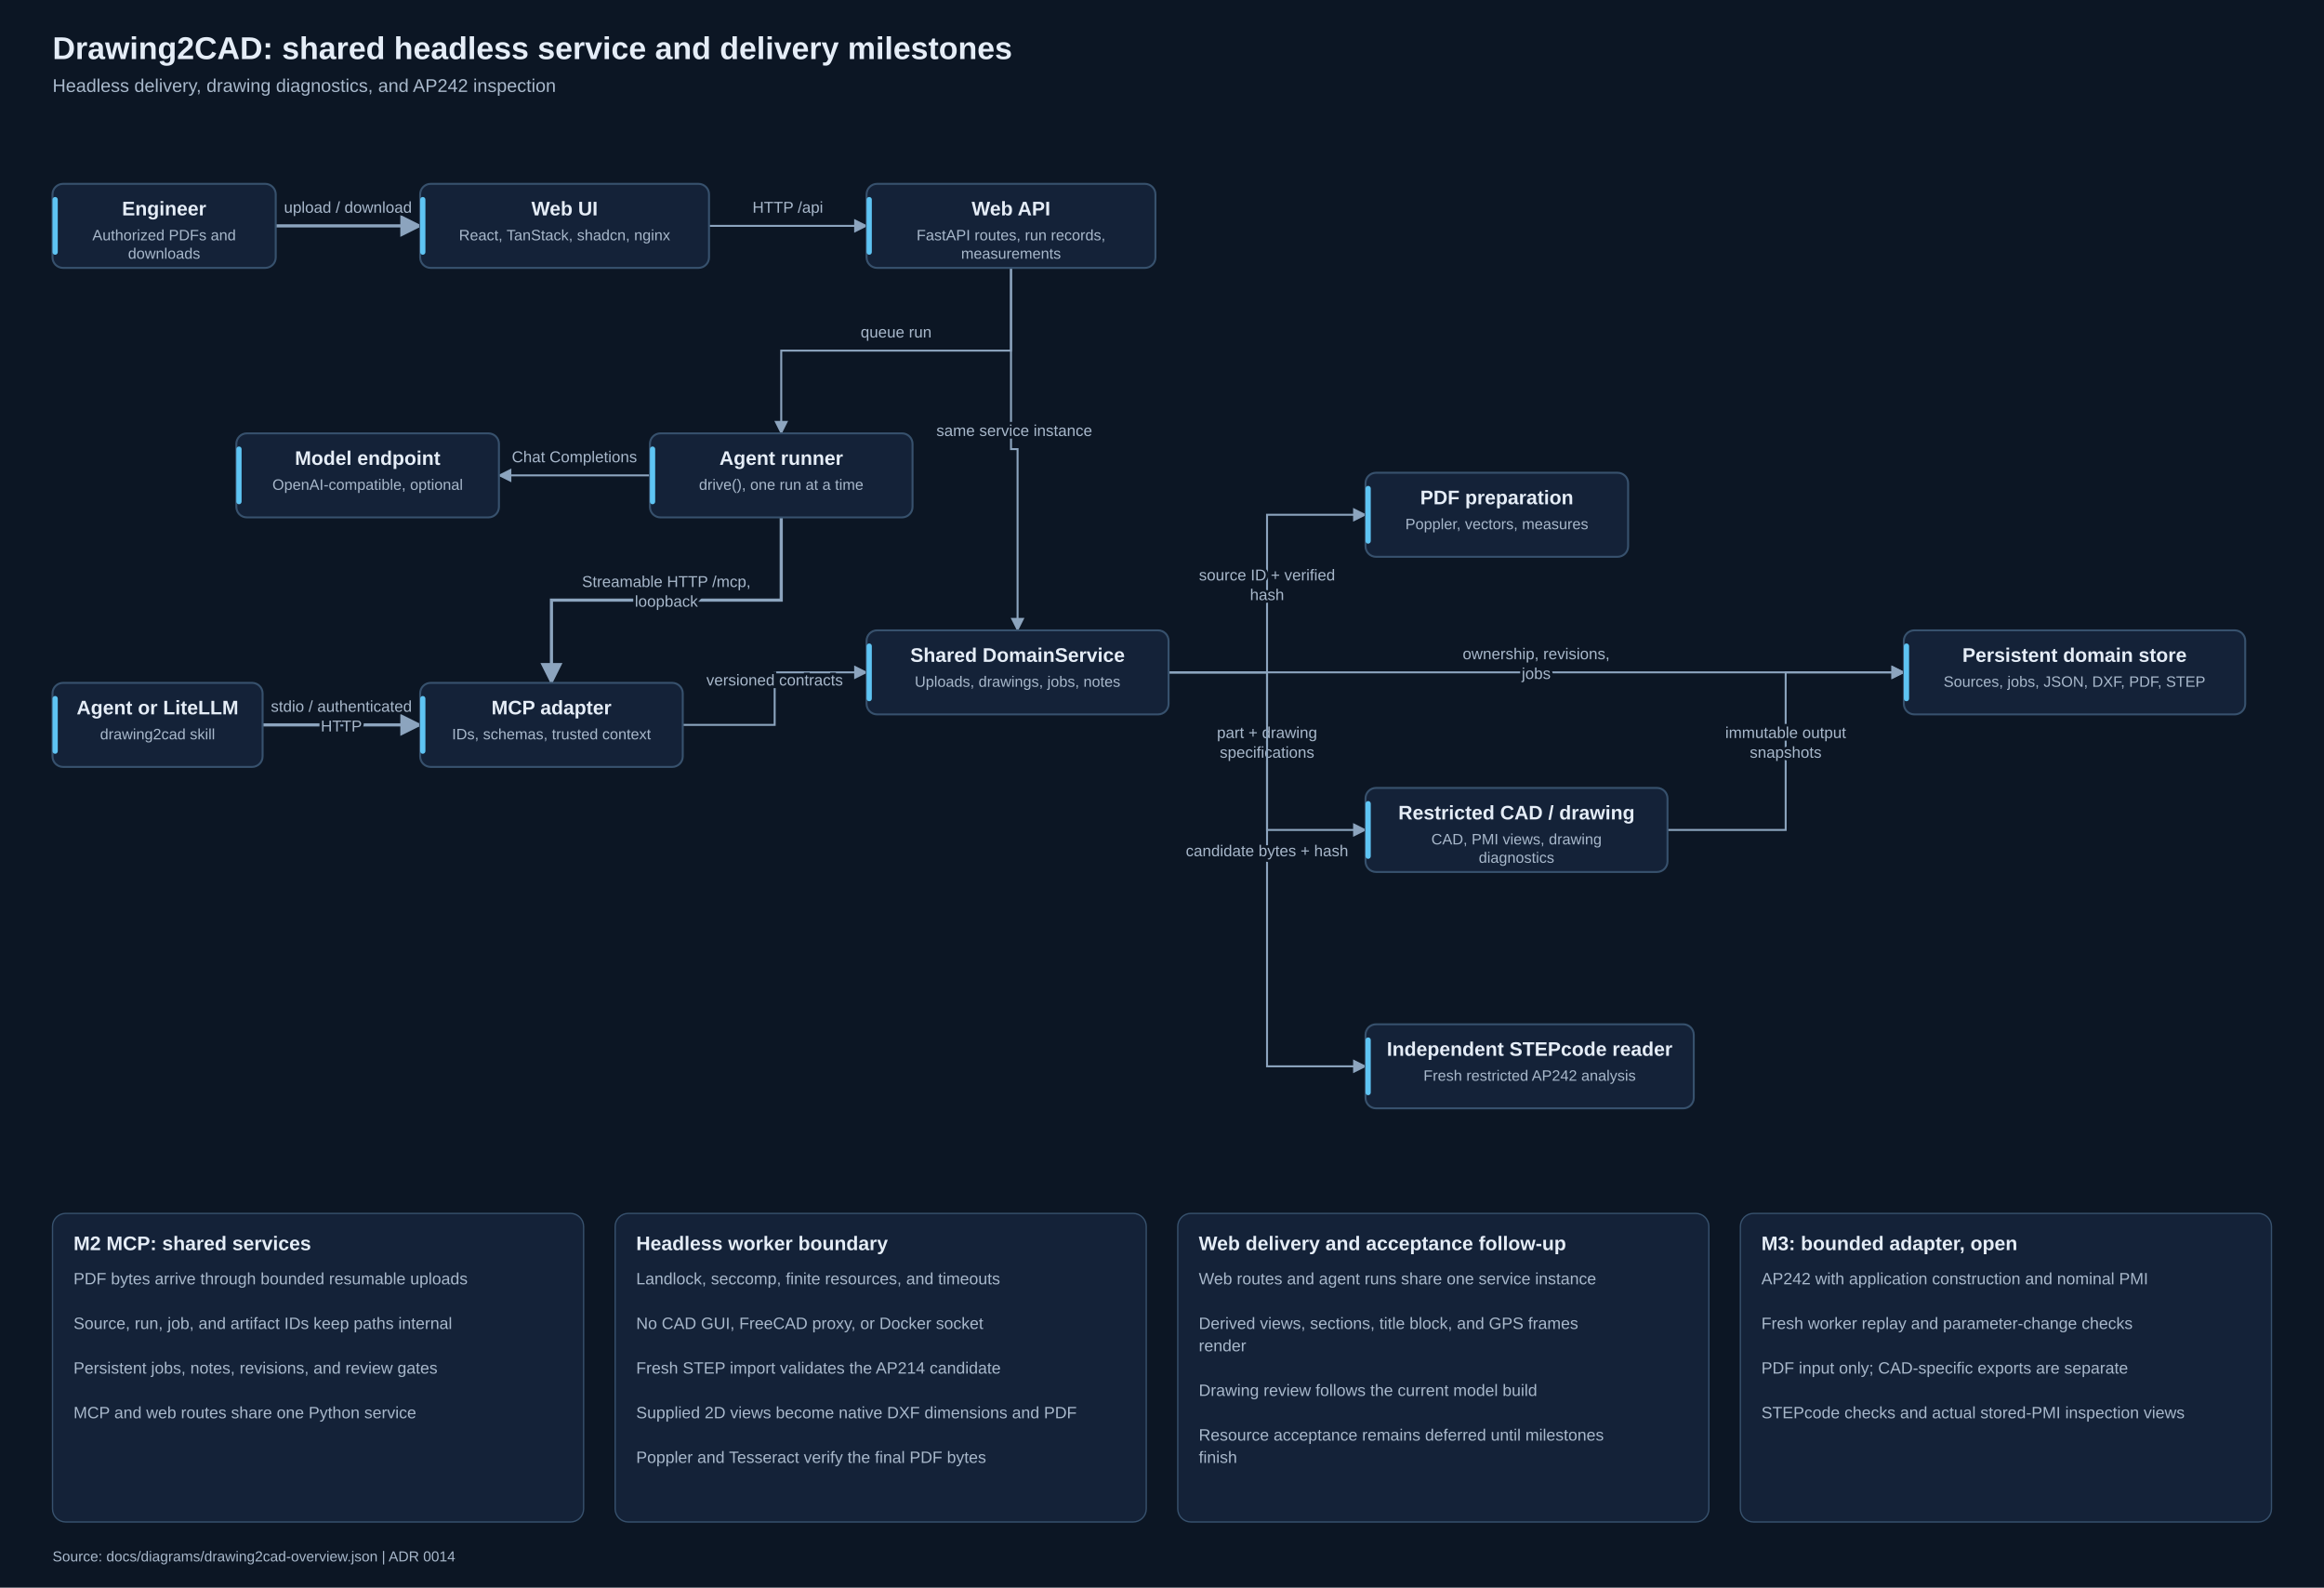
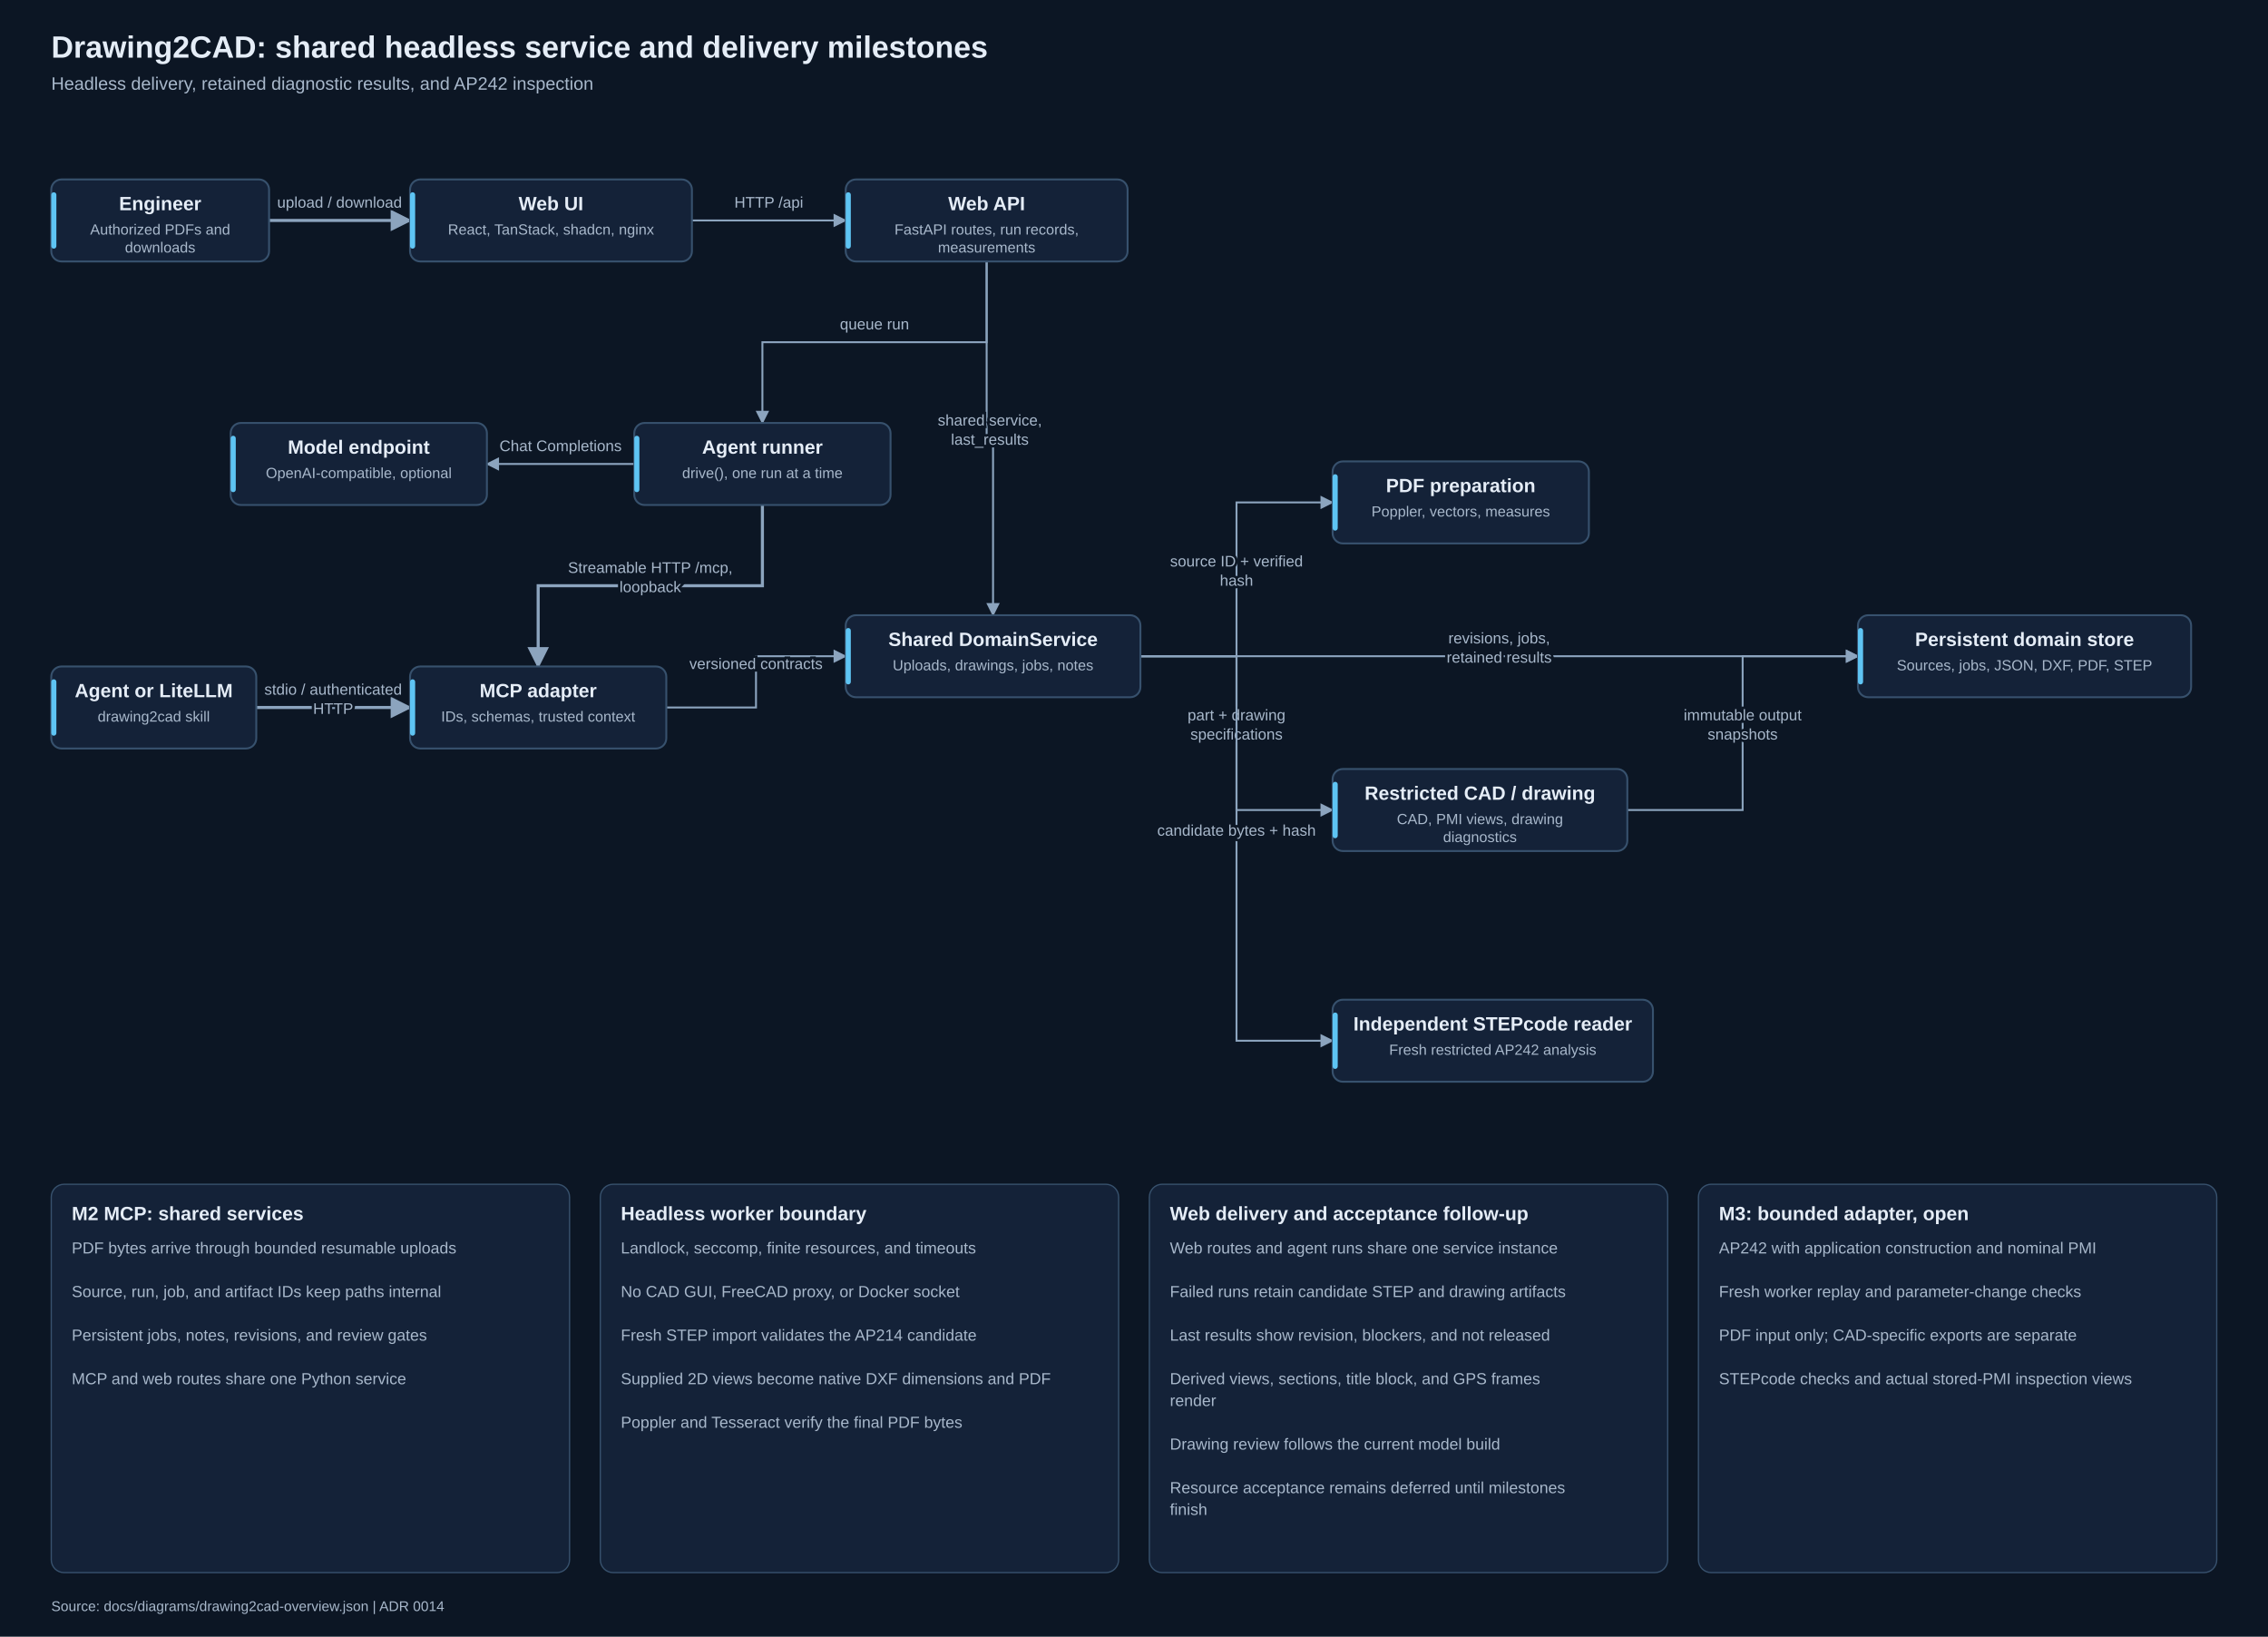
- <svg xmlns="http://www.w3.org/2000/svg" viewBox="0 0 1770 1209" role="img" aria-labelledby="title desc">
-   <rect width="1770" height="1209" fill="#0c1624" />
+ <svg xmlns="http://www.w3.org/2000/svg" viewBox="0 0 1770 1277" role="img" aria-labelledby="title desc">
+   <rect width="1770" height="1277" fill="#0c1624" />
  <g font-family="Arial, Helvetica, sans-serif">
    <defs>
      <marker id="arrow" viewBox="0 0 10 10" refX="9" refY="5" markerWidth="7" markerHeight="7" orient="auto-start-reverse">
        <path d="M 0 0 L 10 5 L 0 10 z" fill="#8ca4be" />
      </marker>
    </defs>
    <text x="40" y="45" font-size="24" fill="#e5edf7" font-weight="700" text-anchor="start">Drawing2CAD: shared headless service and delivery milestones</text>
-     <text x="40" y="70" font-size="14" fill="#a8b8cb" font-weight="400" text-anchor="start">Headless delivery, drawing diagnostics, and AP242 inspection</text>
+     <text x="40" y="70" font-size="14" fill="#a8b8cb" font-weight="400" text-anchor="start">Headless delivery, retained diagnostic results, and AP242 inspection</text>
    <path d="M210,172 H265 V172 H320" fill="none" stroke="#8ca4be" stroke-width="2.4" marker-end="url(#arrow)" />
    <text x="265" y="162" text-anchor="middle" font-size="12" fill="#a8b8cb" stroke="#0c1624" stroke-width="4" paint-order="stroke">upload / download</text>
    <path d="M540,172 H600 V172 H660" fill="none" stroke="#8ca4be" stroke-width="1.5" marker-end="url(#arrow)" />
    <text x="600" y="162" text-anchor="middle" font-size="12" fill="#a8b8cb" stroke="#0c1624" stroke-width="4" paint-order="stroke">HTTP /api</text>
    <path d="M770,204 V342 H775 V480" fill="none" stroke="#8ca4be" stroke-width="1.5" marker-end="url(#arrow)" />
-     <text x="772.5" y="332" text-anchor="middle" font-size="12" fill="#a8b8cb" stroke="#0c1624" stroke-width="4" paint-order="stroke">same service instance</text>
+     <text x="772.5" y="332" text-anchor="middle" font-size="12" fill="#a8b8cb" stroke="#0c1624" stroke-width="4" paint-order="stroke">shared service,</text>
+     <text x="772.5" y="347" text-anchor="middle" font-size="12" fill="#a8b8cb" stroke="#0c1624" stroke-width="4" paint-order="stroke">last_results</text>
    <path d="M770,204 V267 H595 V330" fill="none" stroke="#8ca4be" stroke-width="1.5" marker-end="url(#arrow)" />
    <text x="682.5" y="257" text-anchor="middle" font-size="12" fill="#a8b8cb" stroke="#0c1624" stroke-width="4" paint-order="stroke">queue run</text>
    <path d="M495,362 H437.5 V362 H380" fill="none" stroke="#8ca4be" stroke-width="1.5" marker-end="url(#arrow)" />
    <text x="437.5" y="352" text-anchor="middle" font-size="12" fill="#a8b8cb" stroke="#0c1624" stroke-width="4" paint-order="stroke">Chat Completions</text>
    <path d="M595,394 V457 H420 V520" fill="none" stroke="#8ca4be" stroke-width="2.4" marker-end="url(#arrow)" />
    <text x="507.5" y="447" text-anchor="middle" font-size="12" fill="#a8b8cb" stroke="#0c1624" stroke-width="4" paint-order="stroke">Streamable HTTP /mcp,</text>
    <text x="507.5" y="462" text-anchor="middle" font-size="12" fill="#a8b8cb" stroke="#0c1624" stroke-width="4" paint-order="stroke">loopback</text>
    <path d="M200,552 H260 V552 H320" fill="none" stroke="#8ca4be" stroke-width="2.4" marker-end="url(#arrow)" />
    <text x="260" y="542" text-anchor="middle" font-size="12" fill="#a8b8cb" stroke="#0c1624" stroke-width="4" paint-order="stroke">stdio / authenticated</text>
    <text x="260" y="557" text-anchor="middle" font-size="12" fill="#a8b8cb" stroke="#0c1624" stroke-width="4" paint-order="stroke">HTTP</text>
    <path d="M520,552 H590 V512 H660" fill="none" stroke="#8ca4be" stroke-width="1.5" marker-end="url(#arrow)" />
    <text x="590" y="522" text-anchor="middle" font-size="12" fill="#a8b8cb" stroke="#0c1624" stroke-width="4" paint-order="stroke">versioned contracts</text>
    <path d="M890,512 H965 V392 H1040" fill="none" stroke="#8ca4be" stroke-width="1.5" marker-end="url(#arrow)" />
    <text x="965" y="442" text-anchor="middle" font-size="12" fill="#a8b8cb" stroke="#0c1624" stroke-width="4" paint-order="stroke">source ID + verified</text>
    <text x="965" y="457" text-anchor="middle" font-size="12" fill="#a8b8cb" stroke="#0c1624" stroke-width="4" paint-order="stroke">hash</text>
    <path d="M890,512 H965 V632 H1040" fill="none" stroke="#8ca4be" stroke-width="1.5" marker-end="url(#arrow)" />
    <text x="965" y="562" text-anchor="middle" font-size="12" fill="#a8b8cb" stroke="#0c1624" stroke-width="4" paint-order="stroke">part + drawing</text>
    <text x="965" y="577" text-anchor="middle" font-size="12" fill="#a8b8cb" stroke="#0c1624" stroke-width="4" paint-order="stroke">specifications</text>
    <path d="M890,512 H965 V812 H1040" fill="none" stroke="#8ca4be" stroke-width="1.5" marker-end="url(#arrow)" />
    <text x="965" y="652" text-anchor="middle" font-size="12" fill="#a8b8cb" stroke="#0c1624" stroke-width="4" paint-order="stroke">candidate bytes + hash</text>
    <path d="M890,512 H1170 V512 H1450" fill="none" stroke="#8ca4be" stroke-width="1.5" marker-end="url(#arrow)" />
-     <text x="1170" y="502" text-anchor="middle" font-size="12" fill="#a8b8cb" stroke="#0c1624" stroke-width="4" paint-order="stroke">ownership, revisions,</text>
-     <text x="1170" y="517" text-anchor="middle" font-size="12" fill="#a8b8cb" stroke="#0c1624" stroke-width="4" paint-order="stroke">jobs</text>
+     <text x="1170" y="502" text-anchor="middle" font-size="12" fill="#a8b8cb" stroke="#0c1624" stroke-width="4" paint-order="stroke">revisions, jobs,</text>
+     <text x="1170" y="517" text-anchor="middle" font-size="12" fill="#a8b8cb" stroke="#0c1624" stroke-width="4" paint-order="stroke">retained results</text>
    <path d="M1270,632 H1360 V512 H1450" fill="none" stroke="#8ca4be" stroke-width="1.5" marker-end="url(#arrow)" />
    <text x="1360" y="562" text-anchor="middle" font-size="12" fill="#a8b8cb" stroke="#0c1624" stroke-width="4" paint-order="stroke">immutable output</text>
    <text x="1360" y="577" text-anchor="middle" font-size="12" fill="#a8b8cb" stroke="#0c1624" stroke-width="4" paint-order="stroke">snapshots</text>
    <g id="engineer">
      <rect x="40" y="140" width="170" height="64" rx="8" fill="#142238" stroke="#37516d" stroke-width="1.5" />
      <rect x="40" y="150" width="4" height="44" rx="2" fill="#5ec4f3" />
      <text x="125" y="164" font-size="15" fill="#e5edf7" font-weight="700" text-anchor="middle">Engineer</text>
      <text x="125" y="183" font-size="11.5" fill="#a8b8cb" font-weight="400" text-anchor="middle">Authorized PDFs and</text>
      <text x="125" y="197" font-size="11.5" fill="#a8b8cb" font-weight="400" text-anchor="middle">downloads</text>
    </g>
    <g id="webui">
      <rect x="320" y="140" width="220" height="64" rx="8" fill="#142238" stroke="#37516d" stroke-width="1.5" />
      <rect x="320" y="150" width="4" height="44" rx="2" fill="#5ec4f3" />
      <text x="430" y="164" font-size="15" fill="#e5edf7" font-weight="700" text-anchor="middle">Web UI</text>
      <text x="430" y="183" font-size="11.5" fill="#a8b8cb" font-weight="400" text-anchor="middle">React, TanStack, shadcn, nginx</text>
    </g>
    <g id="demoapi">
      <rect x="660" y="140" width="220" height="64" rx="8" fill="#142238" stroke="#37516d" stroke-width="1.5" />
      <rect x="660" y="150" width="4" height="44" rx="2" fill="#5ec4f3" />
      <text x="770" y="164" font-size="15" fill="#e5edf7" font-weight="700" text-anchor="middle">Web API</text>
      <text x="770" y="183" font-size="11.5" fill="#a8b8cb" font-weight="400" text-anchor="middle">FastAPI routes, run records,</text>
      <text x="770" y="197" font-size="11.5" fill="#a8b8cb" font-weight="400" text-anchor="middle">measurements</text>
    </g>
    <g id="demotools">
      <rect x="660" y="480" width="230" height="64" rx="8" fill="#142238" stroke="#37516d" stroke-width="1.5" />
      <rect x="660" y="490" width="4" height="44" rx="2" fill="#5ec4f3" />
      <text x="775" y="504" font-size="15" fill="#e5edf7" font-weight="700" text-anchor="middle">Shared DomainService</text>
      <text x="775" y="523" font-size="11.5" fill="#a8b8cb" font-weight="400" text-anchor="middle">Uploads, drawings, jobs, notes</text>
    </g>
    <g id="model">
      <rect x="180" y="330" width="200" height="64" rx="8" fill="#142238" stroke="#37516d" stroke-width="1.5" />
      <rect x="180" y="340" width="4" height="44" rx="2" fill="#5ec4f3" />
      <text x="280" y="354" font-size="15" fill="#e5edf7" font-weight="700" text-anchor="middle">Model endpoint</text>
      <text x="280" y="373" font-size="11.5" fill="#a8b8cb" font-weight="400" text-anchor="middle">OpenAI-compatible, optional</text>
    </g>
    <g id="runner">
      <rect x="495" y="330" width="200" height="64" rx="8" fill="#142238" stroke="#37516d" stroke-width="1.5" />
      <rect x="495" y="340" width="4" height="44" rx="2" fill="#5ec4f3" />
      <text x="595" y="354" font-size="15" fill="#e5edf7" font-weight="700" text-anchor="middle">Agent runner</text>
      <text x="595" y="373" font-size="11.5" fill="#a8b8cb" font-weight="400" text-anchor="middle">drive(), one run at a time</text>
    </g>
    <g id="agent">
      <rect x="40" y="520" width="160" height="64" rx="8" fill="#142238" stroke="#37516d" stroke-width="1.5" />
      <rect x="40" y="530" width="4" height="44" rx="2" fill="#5ec4f3" />
      <text x="120" y="544" font-size="15" fill="#e5edf7" font-weight="700" text-anchor="middle">Agent or LiteLLM</text>
      <text x="120" y="563" font-size="11.5" fill="#a8b8cb" font-weight="400" text-anchor="middle">drawing2cad skill</text>
    </g>
    <g id="mcp">
      <rect x="320" y="520" width="200" height="64" rx="8" fill="#142238" stroke="#37516d" stroke-width="1.5" />
      <rect x="320" y="530" width="4" height="44" rx="2" fill="#5ec4f3" />
      <text x="420" y="544" font-size="15" fill="#e5edf7" font-weight="700" text-anchor="middle">MCP adapter</text>
      <text x="420" y="563" font-size="11.5" fill="#a8b8cb" font-weight="400" text-anchor="middle">IDs, schemas, trusted context</text>
    </g>
    <g id="pdf">
      <rect x="1040" y="360" width="200" height="64" rx="8" fill="#142238" stroke="#37516d" stroke-width="1.5" />
      <rect x="1040" y="370" width="4" height="44" rx="2" fill="#5ec4f3" />
      <text x="1140" y="384" font-size="15" fill="#e5edf7" font-weight="700" text-anchor="middle">PDF preparation</text>
      <text x="1140" y="403" font-size="11.5" fill="#a8b8cb" font-weight="400" text-anchor="middle">Poppler, vectors, measures</text>
    </g>
    <g id="worker">
      <rect x="1040" y="600" width="230" height="64" rx="8" fill="#142238" stroke="#37516d" stroke-width="1.5" />
      <rect x="1040" y="610" width="4" height="44" rx="2" fill="#5ec4f3" />
      <text x="1155" y="624" font-size="15" fill="#e5edf7" font-weight="700" text-anchor="middle">Restricted CAD / drawing</text>
      <text x="1155" y="643" font-size="11.5" fill="#a8b8cb" font-weight="400" text-anchor="middle">CAD, PMI views, drawing</text>
      <text x="1155" y="657" font-size="11.5" fill="#a8b8cb" font-weight="400" text-anchor="middle">diagnostics</text>
    </g>
    <g id="analyzer">
      <rect x="1040" y="780" width="250" height="64" rx="8" fill="#142238" stroke="#37516d" stroke-width="1.5" />
      <rect x="1040" y="790" width="4" height="44" rx="2" fill="#5ec4f3" />
      <text x="1165" y="804" font-size="15" fill="#e5edf7" font-weight="700" text-anchor="middle">Independent STEPcode reader</text>
      <text x="1165" y="823" font-size="11.5" fill="#a8b8cb" font-weight="400" text-anchor="middle">Fresh restricted AP242 analysis</text>
    </g>
    <g id="artifacts">
      <rect x="1450" y="480" width="260" height="64" rx="8" fill="#142238" stroke="#37516d" stroke-width="1.5" />
      <rect x="1450" y="490" width="4" height="44" rx="2" fill="#5ec4f3" />
      <text x="1580" y="504" font-size="15" fill="#e5edf7" font-weight="700" text-anchor="middle">Persistent domain store</text>
      <text x="1580" y="523" font-size="11.5" fill="#a8b8cb" font-weight="400" text-anchor="middle">Sources, jobs, JSON, DXF, PDF, STEP</text>
    </g>
-     <rect x="40" y="924" width="404.5" height="235" rx="10" fill="#142238" stroke="#37516d" />
+     <rect x="40" y="924" width="404.5" height="303" rx="10" fill="#142238" stroke="#37516d" />
    <text x="56" y="952" font-size="15" fill="#e5edf7" font-weight="700" text-anchor="start">M2 MCP: shared services</text>
    <text x="56" y="978" font-size="12.5" fill="#a8b8cb" font-weight="400" text-anchor="start">PDF bytes arrive through bounded resumable uploads</text>
    <text x="56" y="995" font-size="12.5" fill="#a8b8cb" font-weight="400" text-anchor="start" />
    <text x="56" y="1012" font-size="12.5" fill="#a8b8cb" font-weight="400" text-anchor="start">Source, run, job, and artifact IDs keep paths internal</text>
    <text x="56" y="1029" font-size="12.5" fill="#a8b8cb" font-weight="400" text-anchor="start" />
    <text x="56" y="1046" font-size="12.5" fill="#a8b8cb" font-weight="400" text-anchor="start">Persistent jobs, notes, revisions, and review gates</text>
    <text x="56" y="1063" font-size="12.5" fill="#a8b8cb" font-weight="400" text-anchor="start" />
    <text x="56" y="1080" font-size="12.5" fill="#a8b8cb" font-weight="400" text-anchor="start">MCP and web routes share one Python service</text>
    <text x="56" y="1097" font-size="12.5" fill="#a8b8cb" font-weight="400" text-anchor="start" />
-     <rect x="468.5" y="924" width="404.5" height="235" rx="10" fill="#142238" stroke="#37516d" />
+     <rect x="468.5" y="924" width="404.5" height="303" rx="10" fill="#142238" stroke="#37516d" />
    <text x="484.5" y="952" font-size="15" fill="#e5edf7" font-weight="700" text-anchor="start">Headless worker boundary</text>
    <text x="484.5" y="978" font-size="12.5" fill="#a8b8cb" font-weight="400" text-anchor="start">Landlock, seccomp, finite resources, and timeouts</text>
    <text x="484.5" y="995" font-size="12.5" fill="#a8b8cb" font-weight="400" text-anchor="start" />
    <text x="484.5" y="1012" font-size="12.5" fill="#a8b8cb" font-weight="400" text-anchor="start">No CAD GUI, FreeCAD proxy, or Docker socket</text>
    <text x="484.5" y="1029" font-size="12.5" fill="#a8b8cb" font-weight="400" text-anchor="start" />
    <text x="484.5" y="1046" font-size="12.5" fill="#a8b8cb" font-weight="400" text-anchor="start">Fresh STEP import validates the AP214 candidate</text>
    <text x="484.5" y="1063" font-size="12.5" fill="#a8b8cb" font-weight="400" text-anchor="start" />
    <text x="484.5" y="1080" font-size="12.5" fill="#a8b8cb" font-weight="400" text-anchor="start">Supplied 2D views become native DXF dimensions and PDF</text>
    <text x="484.5" y="1097" font-size="12.5" fill="#a8b8cb" font-weight="400" text-anchor="start" />
    <text x="484.5" y="1114" font-size="12.5" fill="#a8b8cb" font-weight="400" text-anchor="start">Poppler and Tesseract verify the final PDF bytes</text>
    <text x="484.5" y="1131" font-size="12.5" fill="#a8b8cb" font-weight="400" text-anchor="start" />
-     <rect x="897" y="924" width="404.5" height="235" rx="10" fill="#142238" stroke="#37516d" />
+     <rect x="897" y="924" width="404.5" height="303" rx="10" fill="#142238" stroke="#37516d" />
    <text x="913" y="952" font-size="15" fill="#e5edf7" font-weight="700" text-anchor="start">Web delivery and acceptance follow-up</text>
    <text x="913" y="978" font-size="12.5" fill="#a8b8cb" font-weight="400" text-anchor="start">Web routes and agent runs share one service instance</text>
    <text x="913" y="995" font-size="12.5" fill="#a8b8cb" font-weight="400" text-anchor="start" />
-     <text x="913" y="1012" font-size="12.5" fill="#a8b8cb" font-weight="400" text-anchor="start">Derived views, sections, title block, and GPS frames</text>
-     <text x="913" y="1029" font-size="12.5" fill="#a8b8cb" font-weight="400" text-anchor="start">render</text>
-     <text x="913" y="1046" font-size="12.5" fill="#a8b8cb" font-weight="400" text-anchor="start" />
-     <text x="913" y="1063" font-size="12.5" fill="#a8b8cb" font-weight="400" text-anchor="start">Drawing review follows the current model build</text>
-     <text x="913" y="1080" font-size="12.5" fill="#a8b8cb" font-weight="400" text-anchor="start" />
-     <text x="913" y="1097" font-size="12.5" fill="#a8b8cb" font-weight="400" text-anchor="start">Resource acceptance remains deferred until milestones</text>
-     <text x="913" y="1114" font-size="12.5" fill="#a8b8cb" font-weight="400" text-anchor="start">finish</text>
-     <text x="913" y="1131" font-size="12.5" fill="#a8b8cb" font-weight="400" text-anchor="start" />
-     <rect x="1325.5" y="924" width="404.5" height="235" rx="10" fill="#142238" stroke="#37516d" />
+     <text x="913" y="1012" font-size="12.5" fill="#a8b8cb" font-weight="400" text-anchor="start">Failed runs retain candidate STEP and drawing artifacts</text>
+     <text x="913" y="1029" font-size="12.5" fill="#a8b8cb" font-weight="400" text-anchor="start" />
+     <text x="913" y="1046" font-size="12.5" fill="#a8b8cb" font-weight="400" text-anchor="start">Last results show revision, blockers, and not released</text>
+     <text x="913" y="1063" font-size="12.5" fill="#a8b8cb" font-weight="400" text-anchor="start" />
+     <text x="913" y="1080" font-size="12.5" fill="#a8b8cb" font-weight="400" text-anchor="start">Derived views, sections, title block, and GPS frames</text>
+     <text x="913" y="1097" font-size="12.5" fill="#a8b8cb" font-weight="400" text-anchor="start">render</text>
+     <text x="913" y="1114" font-size="12.5" fill="#a8b8cb" font-weight="400" text-anchor="start" />
+     <text x="913" y="1131" font-size="12.5" fill="#a8b8cb" font-weight="400" text-anchor="start">Drawing review follows the current model build</text>
+     <text x="913" y="1148" font-size="12.5" fill="#a8b8cb" font-weight="400" text-anchor="start" />
+     <text x="913" y="1165" font-size="12.5" fill="#a8b8cb" font-weight="400" text-anchor="start">Resource acceptance remains deferred until milestones</text>
+     <text x="913" y="1182" font-size="12.5" fill="#a8b8cb" font-weight="400" text-anchor="start">finish</text>
+     <text x="913" y="1199" font-size="12.5" fill="#a8b8cb" font-weight="400" text-anchor="start" />
+     <rect x="1325.5" y="924" width="404.5" height="303" rx="10" fill="#142238" stroke="#37516d" />
    <text x="1341.5" y="952" font-size="15" fill="#e5edf7" font-weight="700" text-anchor="start">M3: bounded adapter, open</text>
    <text x="1341.5" y="978" font-size="12.5" fill="#a8b8cb" font-weight="400" text-anchor="start">AP242 with application construction and nominal PMI</text>
    <text x="1341.5" y="995" font-size="12.5" fill="#a8b8cb" font-weight="400" text-anchor="start" />
    <text x="1341.5" y="1012" font-size="12.5" fill="#a8b8cb" font-weight="400" text-anchor="start">Fresh worker replay and parameter-change checks</text>
    <text x="1341.5" y="1029" font-size="12.5" fill="#a8b8cb" font-weight="400" text-anchor="start" />
    <text x="1341.5" y="1046" font-size="12.5" fill="#a8b8cb" font-weight="400" text-anchor="start">PDF input only; CAD-specific exports are separate</text>
    <text x="1341.5" y="1063" font-size="12.5" fill="#a8b8cb" font-weight="400" text-anchor="start" />
    <text x="1341.5" y="1080" font-size="12.5" fill="#a8b8cb" font-weight="400" text-anchor="start">STEPcode checks and actual stored-PMI inspection views</text>
    <text x="1341.5" y="1097" font-size="12.5" fill="#a8b8cb" font-weight="400" text-anchor="start" />
-     <text x="40" y="1189" font-size="11" fill="#a8b8cb" font-weight="400" text-anchor="start">Source: docs/diagrams/drawing2cad-overview.json | ADR 0014</text>
+     <text x="40" y="1257" font-size="11" fill="#a8b8cb" font-weight="400" text-anchor="start">Source: docs/diagrams/drawing2cad-overview.json | ADR 0014</text>
  </g>
</svg>
